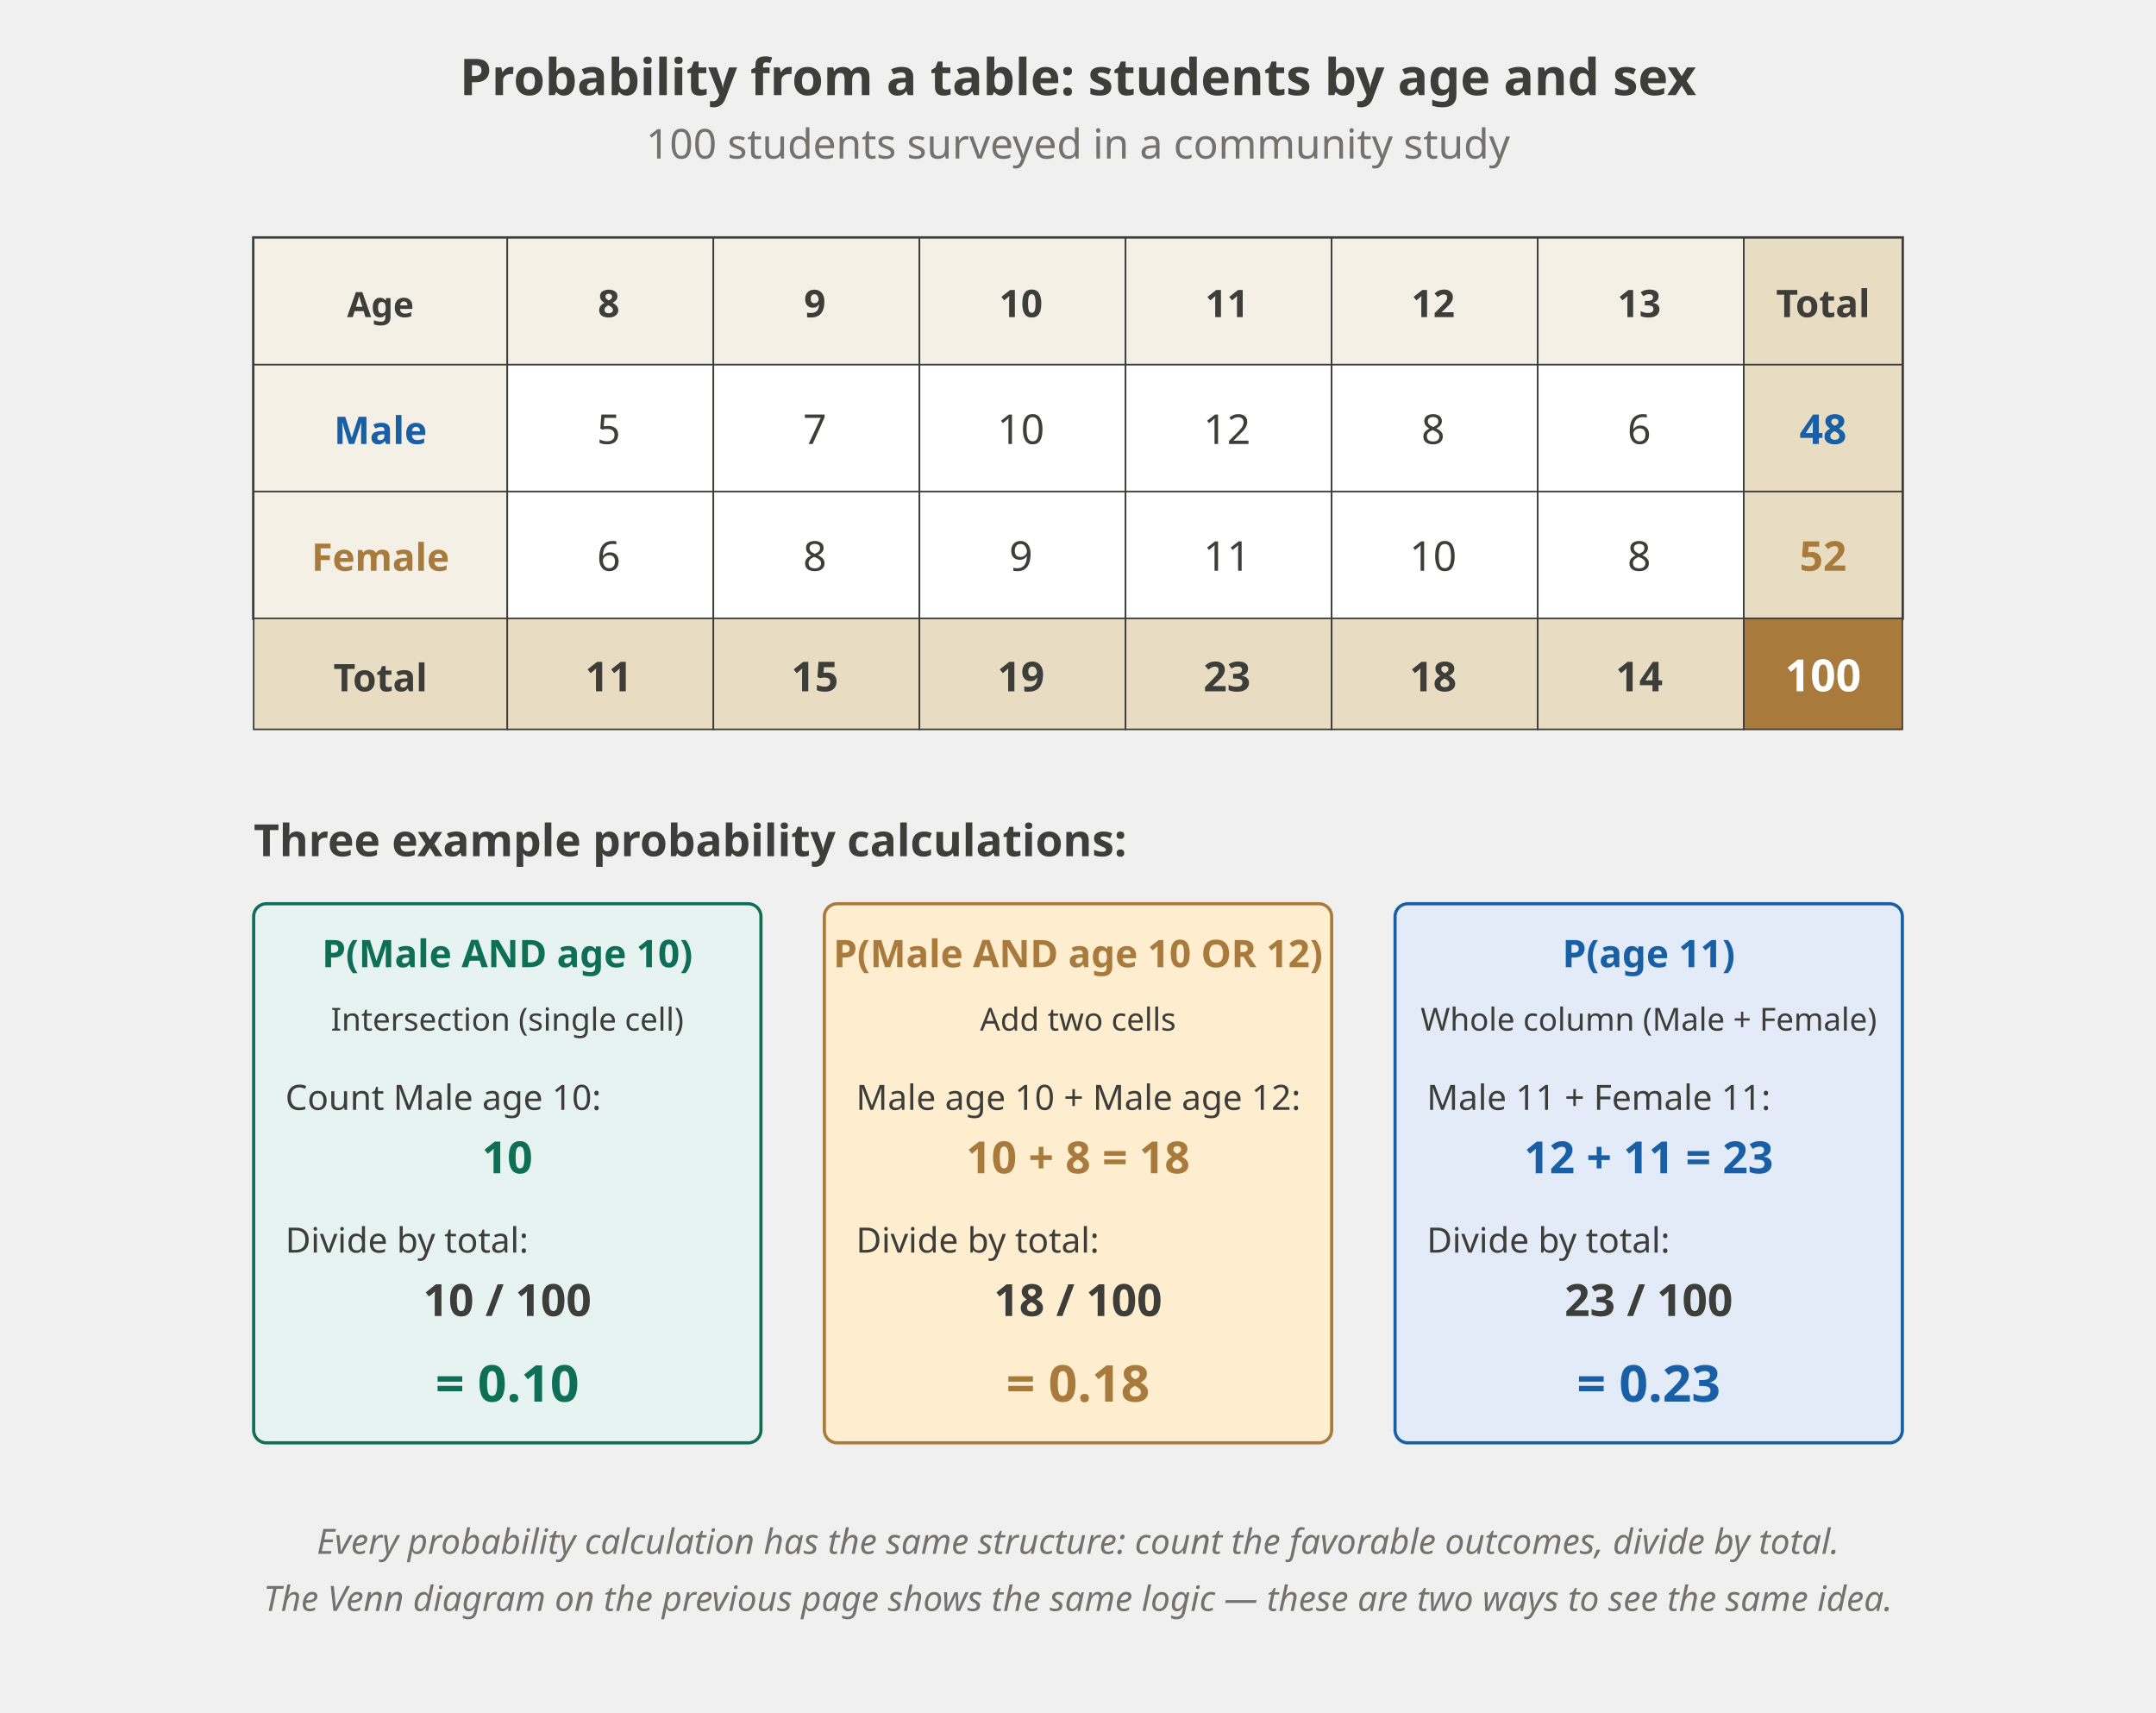
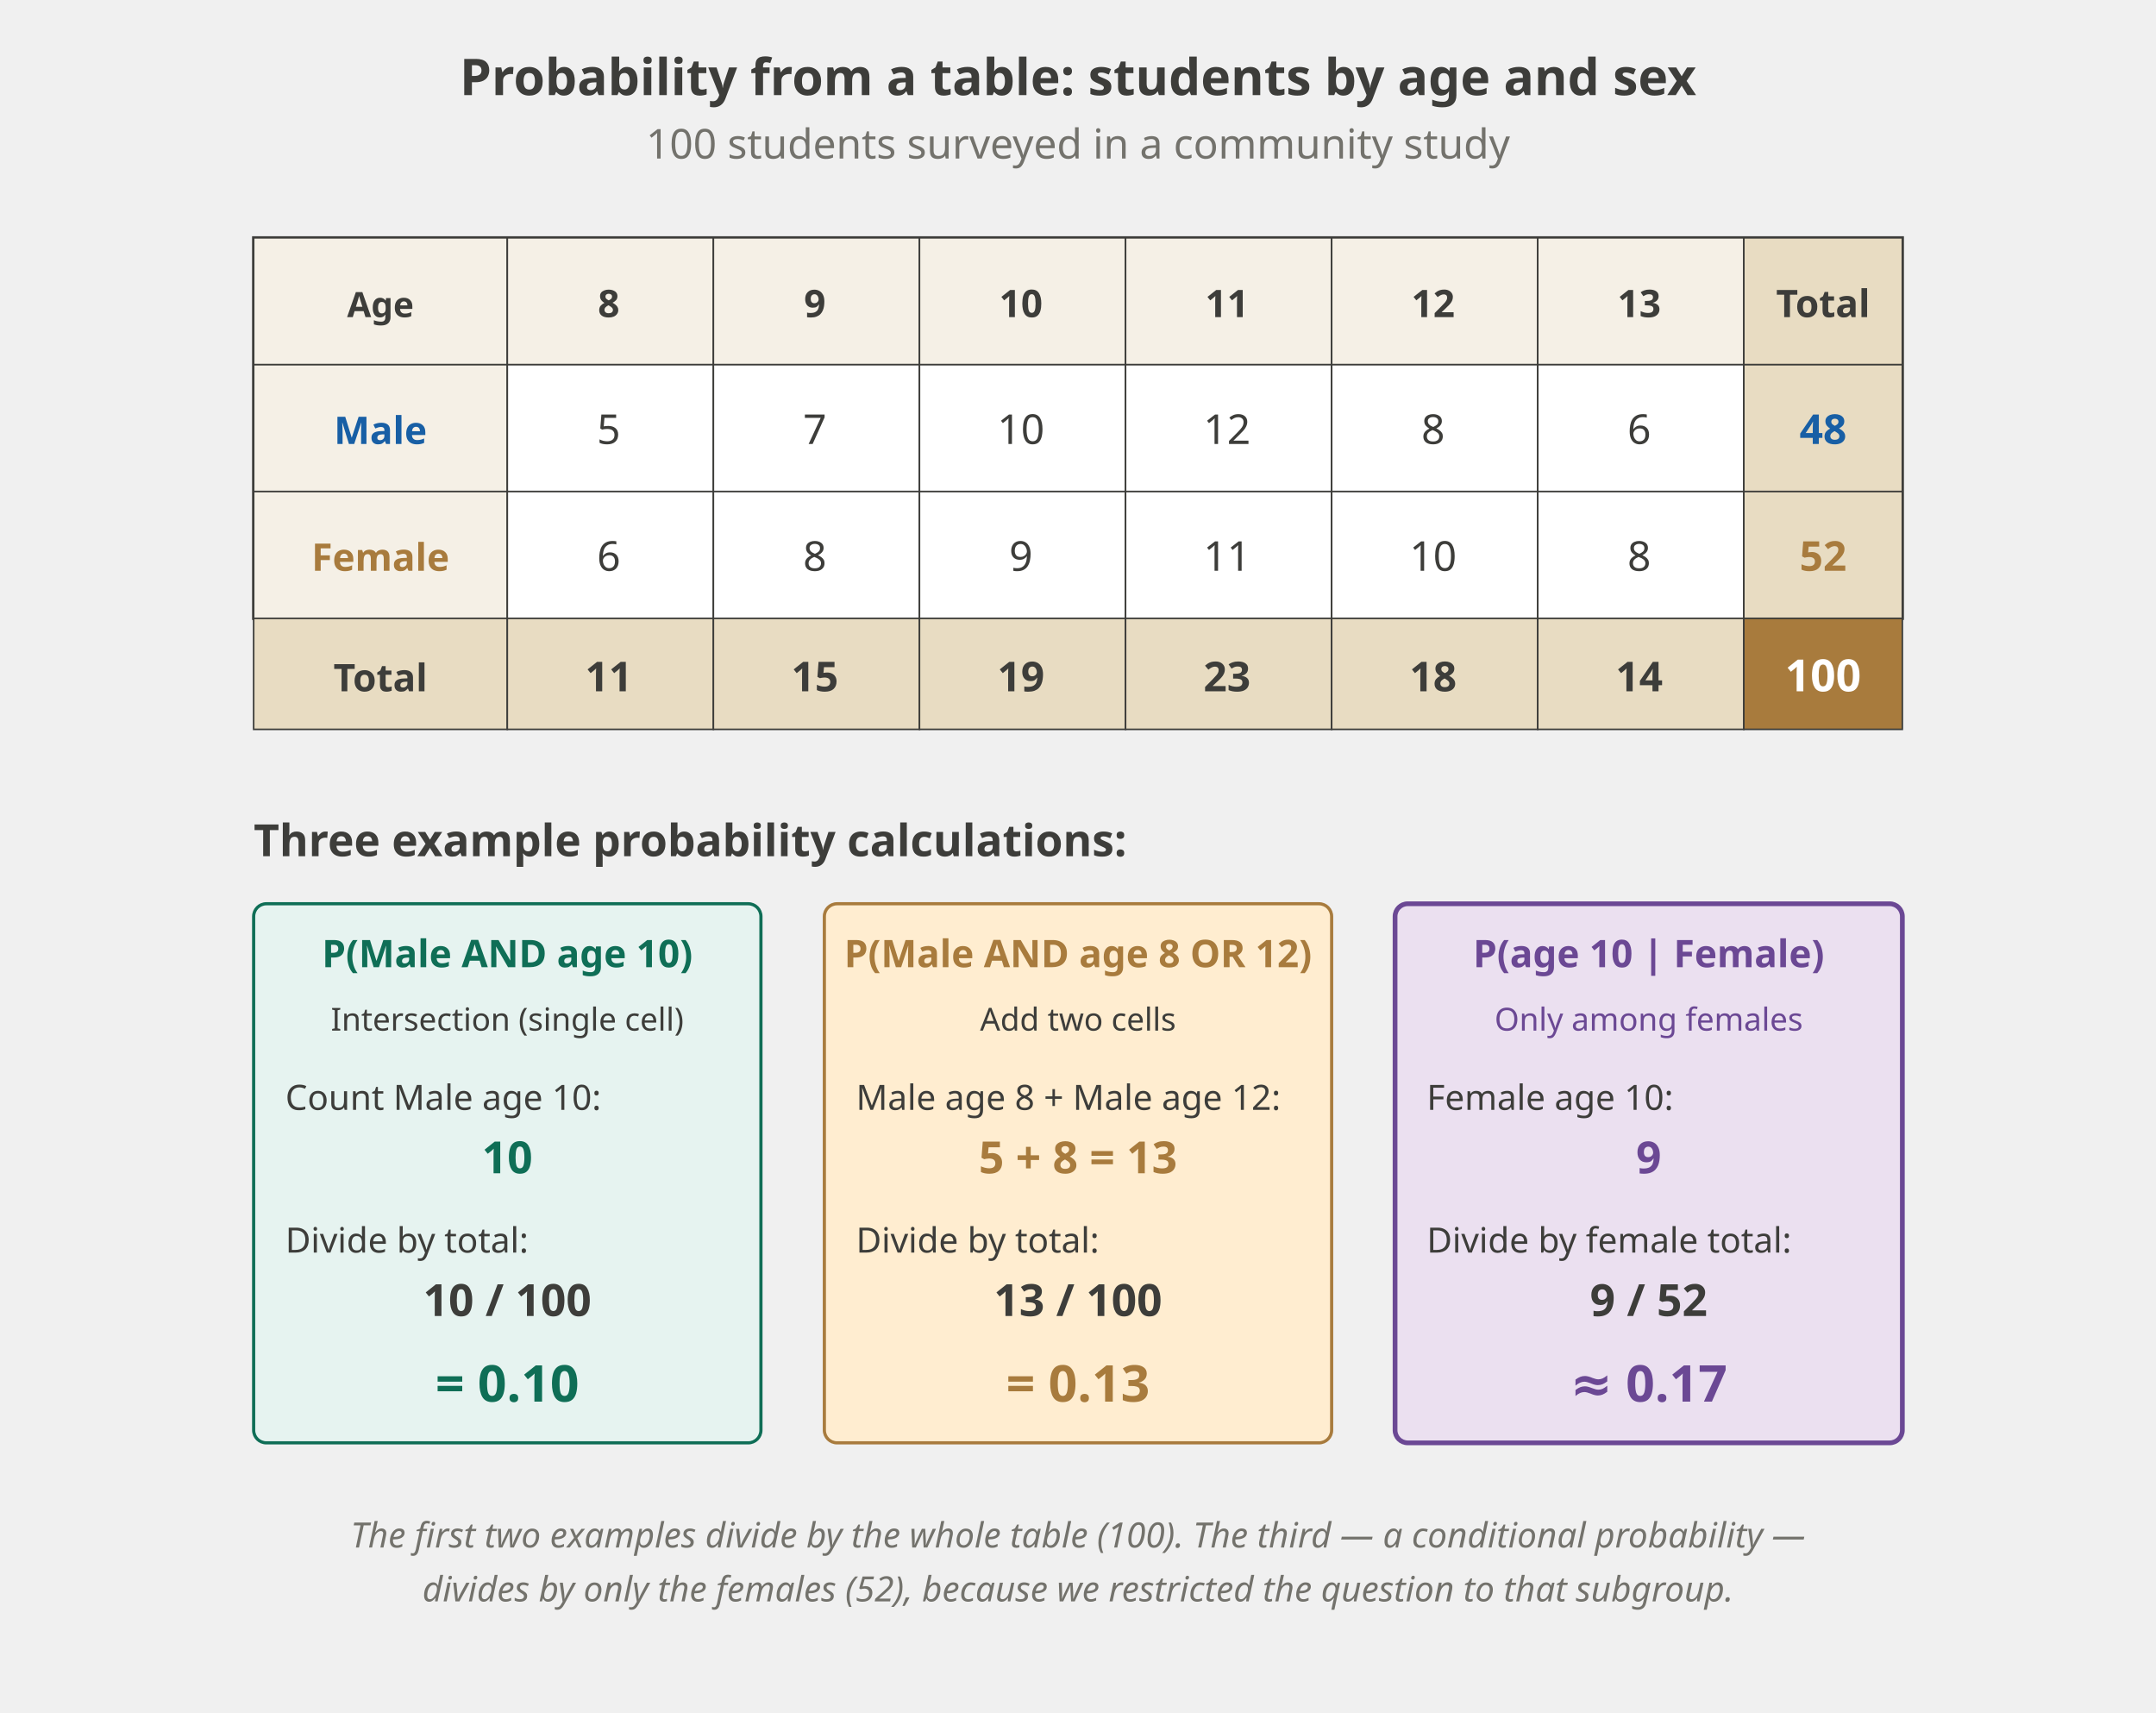
<svg xmlns="http://www.w3.org/2000/svg" viewBox="0 0 680 540">
  <text x="340" y="30" font-family="sans-serif" font-size="16" font-weight="600" text-anchor="middle" fill="#3D3D3A">Probability from a table: students by age and sex</text>
  <text x="340" y="50" font-family="sans-serif" font-size="13" text-anchor="middle" fill="#73726c">100 students surveyed in a community study</text>
  <rect x="80" y="75" width="520" height="120" fill="#FFFFFF" stroke="#3D3D3A" stroke-width="1" />
  <rect x="80" y="75" width="80" height="40" fill="#F5F0E6" stroke="#3D3D3A" stroke-width="0.5" />
  <text x="120" y="100" font-family="sans-serif" font-size="11" font-weight="600" text-anchor="middle" fill="#3D3D3A">Age</text>
  <rect x="160" y="75" width="65" height="40" fill="#F5F0E6" stroke="#3D3D3A" stroke-width="0.5" />
  <text x="192" y="100" font-family="sans-serif" font-size="12" font-weight="600" text-anchor="middle" fill="#3D3D3A">8</text>
  <rect x="225" y="75" width="65" height="40" fill="#F5F0E6" stroke="#3D3D3A" stroke-width="0.5" />
  <text x="257" y="100" font-family="sans-serif" font-size="12" font-weight="600" text-anchor="middle" fill="#3D3D3A">9</text>
  <rect x="290" y="75" width="65" height="40" fill="#F5F0E6" stroke="#3D3D3A" stroke-width="0.5" />
  <text x="322" y="100" font-family="sans-serif" font-size="12" font-weight="600" text-anchor="middle" fill="#3D3D3A">10</text>
  <rect x="355" y="75" width="65" height="40" fill="#F5F0E6" stroke="#3D3D3A" stroke-width="0.5" />
  <text x="387" y="100" font-family="sans-serif" font-size="12" font-weight="600" text-anchor="middle" fill="#3D3D3A">11</text>
  <rect x="420" y="75" width="65" height="40" fill="#F5F0E6" stroke="#3D3D3A" stroke-width="0.5" />
  <text x="452" y="100" font-family="sans-serif" font-size="12" font-weight="600" text-anchor="middle" fill="#3D3D3A">12</text>
  <rect x="485" y="75" width="65" height="40" fill="#F5F0E6" stroke="#3D3D3A" stroke-width="0.5" />
  <text x="517" y="100" font-family="sans-serif" font-size="12" font-weight="600" text-anchor="middle" fill="#3D3D3A">13</text>
  <rect x="550" y="75" width="50" height="40" fill="#E8DCC2" stroke="#3D3D3A" stroke-width="0.5" />
  <text x="575" y="100" font-family="sans-serif" font-size="12" font-weight="600" text-anchor="middle" fill="#3D3D3A">Total</text>
  <rect x="80" y="115" width="80" height="40" fill="#F5F0E6" stroke="#3D3D3A" stroke-width="0.5" />
  <text x="120" y="140" font-family="sans-serif" font-size="12" font-weight="600" text-anchor="middle" fill="#185FA5">Male</text>
  <rect x="160" y="115" width="65" height="40" fill="#FFFFFF" stroke="#3D3D3A" stroke-width="0.5" />
  <text x="192" y="140" font-family="sans-serif" font-size="13" text-anchor="middle" fill="#3D3D3A">5</text>
  <rect x="225" y="115" width="65" height="40" fill="#FFFFFF" stroke="#3D3D3A" stroke-width="0.5" />
  <text x="257" y="140" font-family="sans-serif" font-size="13" text-anchor="middle" fill="#3D3D3A">7</text>
  <rect x="290" y="115" width="65" height="40" fill="#FFFFFF" stroke="#3D3D3A" stroke-width="0.5" />
  <text x="322" y="140" font-family="sans-serif" font-size="13" text-anchor="middle" fill="#3D3D3A">10</text>
  <rect x="355" y="115" width="65" height="40" fill="#FFFFFF" stroke="#3D3D3A" stroke-width="0.5" />
  <text x="387" y="140" font-family="sans-serif" font-size="13" text-anchor="middle" fill="#3D3D3A">12</text>
  <rect x="420" y="115" width="65" height="40" fill="#FFFFFF" stroke="#3D3D3A" stroke-width="0.5" />
  <text x="452" y="140" font-family="sans-serif" font-size="13" text-anchor="middle" fill="#3D3D3A">8</text>
  <rect x="485" y="115" width="65" height="40" fill="#FFFFFF" stroke="#3D3D3A" stroke-width="0.5" />
  <text x="517" y="140" font-family="sans-serif" font-size="13" text-anchor="middle" fill="#3D3D3A">6</text>
  <rect x="550" y="115" width="50" height="40" fill="#E8DCC2" stroke="#3D3D3A" stroke-width="0.5" />
  <text x="575" y="140" font-family="sans-serif" font-size="13" font-weight="600" text-anchor="middle" fill="#185FA5">48</text>
  <rect x="80" y="155" width="80" height="40" fill="#F5F0E6" stroke="#3D3D3A" stroke-width="0.5" />
  <text x="120" y="180" font-family="sans-serif" font-size="12" font-weight="600" text-anchor="middle" fill="#A87B3D">Female</text>
  <rect x="160" y="155" width="65" height="40" fill="#FFFFFF" stroke="#3D3D3A" stroke-width="0.5" />
  <text x="192" y="180" font-family="sans-serif" font-size="13" text-anchor="middle" fill="#3D3D3A">6</text>
  <rect x="225" y="155" width="65" height="40" fill="#FFFFFF" stroke="#3D3D3A" stroke-width="0.5" />
  <text x="257" y="180" font-family="sans-serif" font-size="13" text-anchor="middle" fill="#3D3D3A">8</text>
  <rect x="290" y="155" width="65" height="40" fill="#FFFFFF" stroke="#3D3D3A" stroke-width="0.5" />
  <text x="322" y="180" font-family="sans-serif" font-size="13" text-anchor="middle" fill="#3D3D3A">9</text>
  <rect x="355" y="155" width="65" height="40" fill="#FFFFFF" stroke="#3D3D3A" stroke-width="0.5" />
  <text x="387" y="180" font-family="sans-serif" font-size="13" text-anchor="middle" fill="#3D3D3A">11</text>
  <rect x="420" y="155" width="65" height="40" fill="#FFFFFF" stroke="#3D3D3A" stroke-width="0.5" />
  <text x="452" y="180" font-family="sans-serif" font-size="13" text-anchor="middle" fill="#3D3D3A">10</text>
  <rect x="485" y="155" width="65" height="40" fill="#FFFFFF" stroke="#3D3D3A" stroke-width="0.5" />
  <text x="517" y="180" font-family="sans-serif" font-size="13" text-anchor="middle" fill="#3D3D3A">8</text>
  <rect x="550" y="155" width="50" height="40" fill="#E8DCC2" stroke="#3D3D3A" stroke-width="0.5" />
  <text x="575" y="180" font-family="sans-serif" font-size="13" font-weight="600" text-anchor="middle" fill="#A87B3D">52</text>
  <rect x="80" y="195" width="80" height="35" fill="#E8DCC2" stroke="#3D3D3A" stroke-width="0.5" />
  <text x="120" y="218" font-family="sans-serif" font-size="12" font-weight="600" text-anchor="middle" fill="#3D3D3A">Total</text>
  <rect x="160" y="195" width="65" height="35" fill="#E8DCC2" stroke="#3D3D3A" stroke-width="0.5" />
  <text x="192" y="218" font-family="sans-serif" font-size="13" font-weight="600" text-anchor="middle" fill="#3D3D3A">11</text>
  <rect x="225" y="195" width="65" height="35" fill="#E8DCC2" stroke="#3D3D3A" stroke-width="0.5" />
  <text x="257" y="218" font-family="sans-serif" font-size="13" font-weight="600" text-anchor="middle" fill="#3D3D3A">15</text>
  <rect x="290" y="195" width="65" height="35" fill="#E8DCC2" stroke="#3D3D3A" stroke-width="0.5" />
  <text x="322" y="218" font-family="sans-serif" font-size="13" font-weight="600" text-anchor="middle" fill="#3D3D3A">19</text>
  <rect x="355" y="195" width="65" height="35" fill="#E8DCC2" stroke="#3D3D3A" stroke-width="0.5" />
  <text x="387" y="218" font-family="sans-serif" font-size="13" font-weight="600" text-anchor="middle" fill="#3D3D3A">23</text>
  <rect x="420" y="195" width="65" height="35" fill="#E8DCC2" stroke="#3D3D3A" stroke-width="0.5" />
  <text x="452" y="218" font-family="sans-serif" font-size="13" font-weight="600" text-anchor="middle" fill="#3D3D3A">18</text>
  <rect x="485" y="195" width="65" height="35" fill="#E8DCC2" stroke="#3D3D3A" stroke-width="0.5" />
  <text x="517" y="218" font-family="sans-serif" font-size="13" font-weight="600" text-anchor="middle" fill="#3D3D3A">14</text>
  <rect x="550" y="195" width="50" height="35" fill="#A87B3D" stroke="#3D3D3A" stroke-width="0.5" />
  <text x="575" y="218" font-family="sans-serif" font-size="14" font-weight="700" text-anchor="middle" fill="#FFFFFF">100</text>
  <text x="80" y="270" font-family="sans-serif" font-size="14" font-weight="600" fill="#3D3D3A">Three example probability calculations:</text>
  <rect x="80" y="285" width="160" height="170" rx="4" fill="#E6F3F0" stroke="#0F6E56" stroke-width="1" />
  <text x="160" y="305" font-family="sans-serif" font-size="12" font-weight="600" text-anchor="middle" fill="#0F6E56">P(Male AND age 10)</text>
  <text x="160" y="325" font-family="sans-serif" font-size="10" text-anchor="middle" fill="#3D3D3A">Intersection (single cell)</text>
  <text x="90" y="350" font-family="sans-serif" font-size="11" fill="#3D3D3A">Count Male age 10:</text>
  <text x="160" y="370" font-family="sans-serif" font-size="14" font-weight="600" text-anchor="middle" fill="#0F6E56">10</text>
  <text x="90" y="395" font-family="sans-serif" font-size="11" fill="#3D3D3A">Divide by total:</text>
  <text x="160" y="415" font-family="sans-serif" font-size="14" font-weight="600" text-anchor="middle" fill="#3D3D3A">10 / 100</text>
  <text x="160" y="442" font-family="sans-serif" font-size="16" font-weight="700" text-anchor="middle" fill="#0F6E56">= 0.10</text>
  <rect x="260" y="285" width="160" height="170" rx="4" fill="#FFEDD0" stroke="#A87B3D" stroke-width="1" />
-   <text x="340" y="305" font-family="sans-serif" font-size="12" font-weight="600" text-anchor="middle" fill="#A87B3D">P(Male AND age 10 OR 12)</text>
+   <text x="340" y="305" font-family="sans-serif" font-size="12" font-weight="600" text-anchor="middle" fill="#A87B3D">P(Male AND age 8 OR 12)</text>
  <text x="340" y="325" font-family="sans-serif" font-size="10" text-anchor="middle" fill="#3D3D3A">Add two cells</text>
-   <text x="270" y="350" font-family="sans-serif" font-size="11" fill="#3D3D3A">Male age 10 + Male age 12:</text>
-   <text x="340" y="370" font-family="sans-serif" font-size="14" font-weight="600" text-anchor="middle" fill="#A87B3D">10 + 8 = 18</text>
+   <text x="270" y="350" font-family="sans-serif" font-size="11" fill="#3D3D3A">Male age 8 + Male age 12:</text>
+   <text x="340" y="370" font-family="sans-serif" font-size="14" font-weight="600" text-anchor="middle" fill="#A87B3D">5 + 8 = 13</text>
  <text x="270" y="395" font-family="sans-serif" font-size="11" fill="#3D3D3A">Divide by total:</text>
-   <text x="340" y="415" font-family="sans-serif" font-size="14" font-weight="600" text-anchor="middle" fill="#3D3D3A">18 / 100</text>
-   <text x="340" y="442" font-family="sans-serif" font-size="16" font-weight="700" text-anchor="middle" fill="#A87B3D">= 0.18</text>
-   <rect x="440" y="285" width="160" height="170" rx="4" fill="#E2EBF7" stroke="#185FA5" stroke-width="1" />
-   <text x="520" y="305" font-family="sans-serif" font-size="12" font-weight="600" text-anchor="middle" fill="#185FA5">P(age 11)</text>
-   <text x="520" y="325" font-family="sans-serif" font-size="10" text-anchor="middle" fill="#3D3D3A">Whole column (Male + Female)</text>
-   <text x="450" y="350" font-family="sans-serif" font-size="11" fill="#3D3D3A">Male 11 + Female 11:</text>
-   <text x="520" y="370" font-family="sans-serif" font-size="14" font-weight="600" text-anchor="middle" fill="#185FA5">12 + 11 = 23</text>
-   <text x="450" y="395" font-family="sans-serif" font-size="11" fill="#3D3D3A">Divide by total:</text>
-   <text x="520" y="415" font-family="sans-serif" font-size="14" font-weight="600" text-anchor="middle" fill="#3D3D3A">23 / 100</text>
-   <text x="520" y="442" font-family="sans-serif" font-size="16" font-weight="700" text-anchor="middle" fill="#185FA5">= 0.23</text>
-   <text x="340" y="490" font-family="sans-serif" font-size="11" text-anchor="middle" fill="#73726c" font-style="italic">Every probability calculation has the same structure: count the favorable outcomes, divide by total.</text>
-   <text x="340" y="508" font-family="sans-serif" font-size="11" text-anchor="middle" fill="#73726c" font-style="italic">The Venn diagram on the previous page shows the same logic — these are two ways to see the same idea.</text>
+   <text x="340" y="415" font-family="sans-serif" font-size="14" font-weight="600" text-anchor="middle" fill="#3D3D3A">13 / 100</text>
+   <text x="340" y="442" font-family="sans-serif" font-size="16" font-weight="700" text-anchor="middle" fill="#A87B3D">= 0.13</text>
+   <rect x="440" y="285" width="160" height="170" rx="4" fill="#EBE0F0" stroke="#6B4894" stroke-width="1.5" />
+   <text x="520" y="305" font-family="sans-serif" font-size="12" font-weight="600" text-anchor="middle" fill="#6B4894">P(age 10 | Female)</text>
+   <text x="520" y="325" font-family="sans-serif" font-size="10" font-weight="500" text-anchor="middle" fill="#6B4894">Only among females</text>
+   <text x="450" y="350" font-family="sans-serif" font-size="11" fill="#3D3D3A">Female age 10:</text>
+   <text x="520" y="370" font-family="sans-serif" font-size="14" font-weight="600" text-anchor="middle" fill="#6B4894">9</text>
+   <text x="450" y="395" font-family="sans-serif" font-size="11" fill="#3D3D3A">Divide by female total:</text>
+   <text x="520" y="415" font-family="sans-serif" font-size="14" font-weight="600" text-anchor="middle" fill="#3D3D3A">9 / 52</text>
+   <text x="520" y="442" font-family="sans-serif" font-size="16" font-weight="700" text-anchor="middle" fill="#6B4894">≈ 0.17</text>
+   <text x="340" y="488" font-family="sans-serif" font-size="11" text-anchor="middle" fill="#73726c" font-style="italic">The first two examples divide by the whole table (100). The third — a conditional probability —</text>
+   <text x="340" y="505" font-family="sans-serif" font-size="11" text-anchor="middle" fill="#73726c" font-style="italic">divides by only the females (52), because we restricted the question to that subgroup.</text>
</svg>
